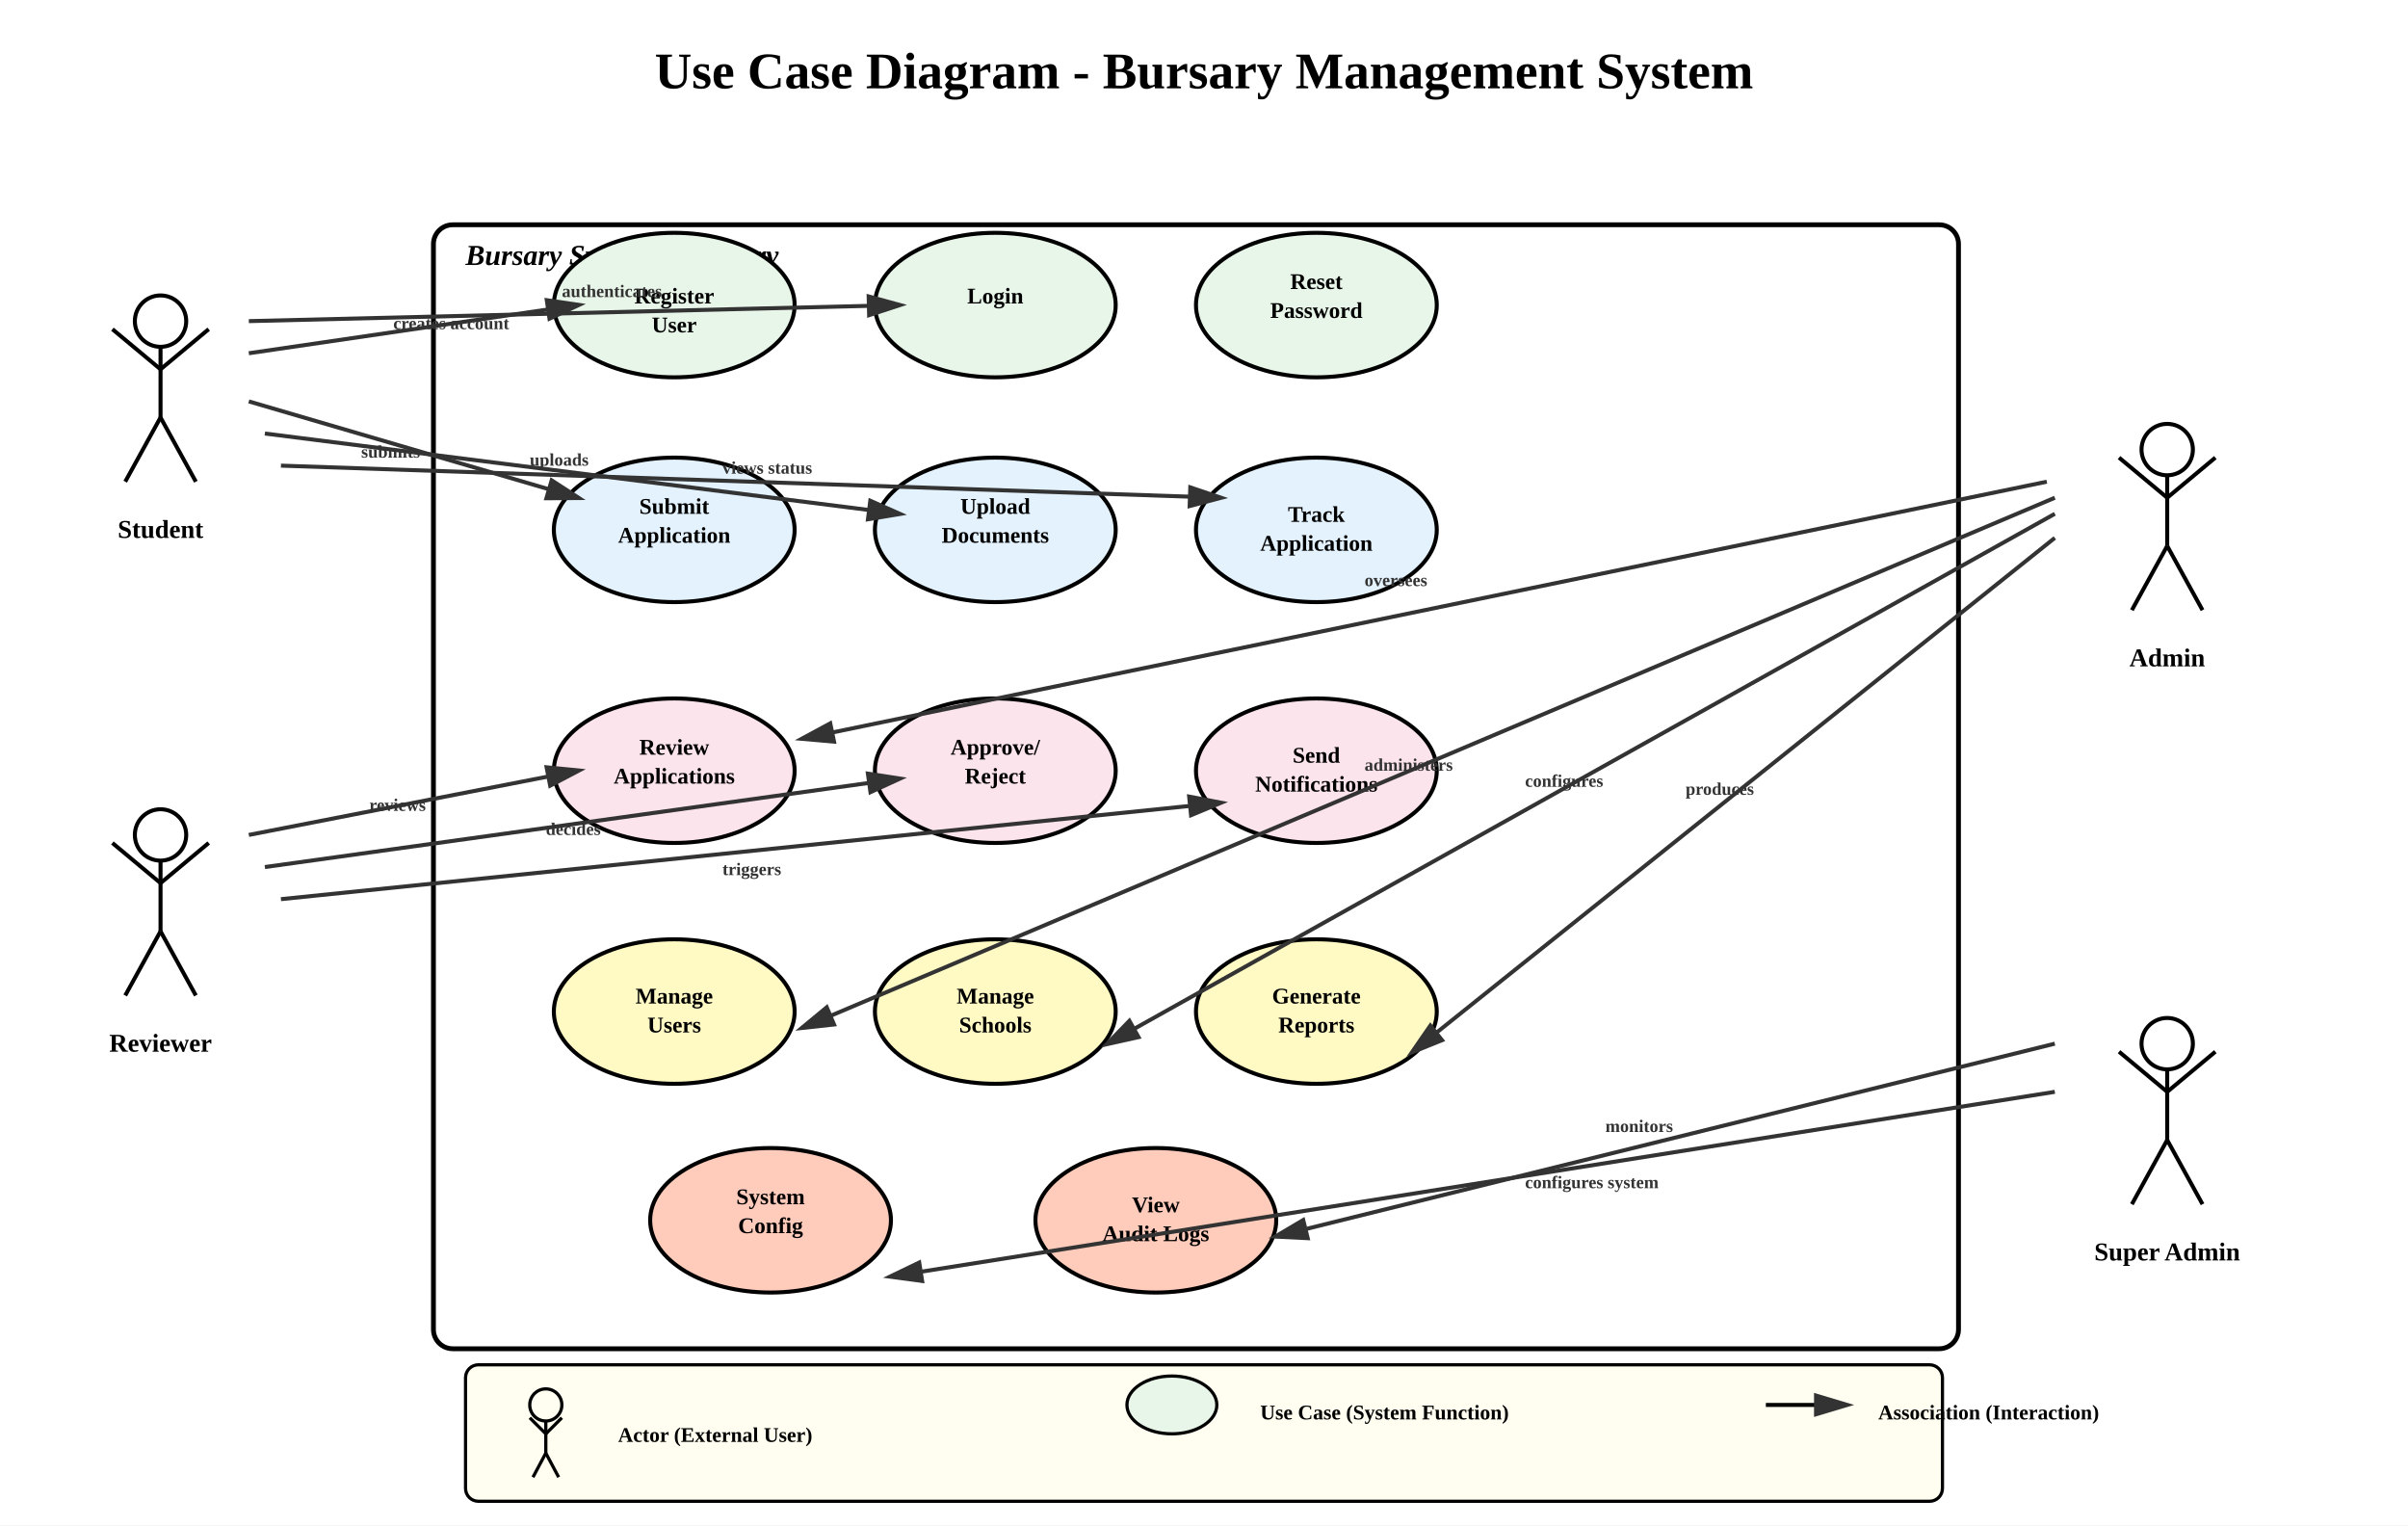
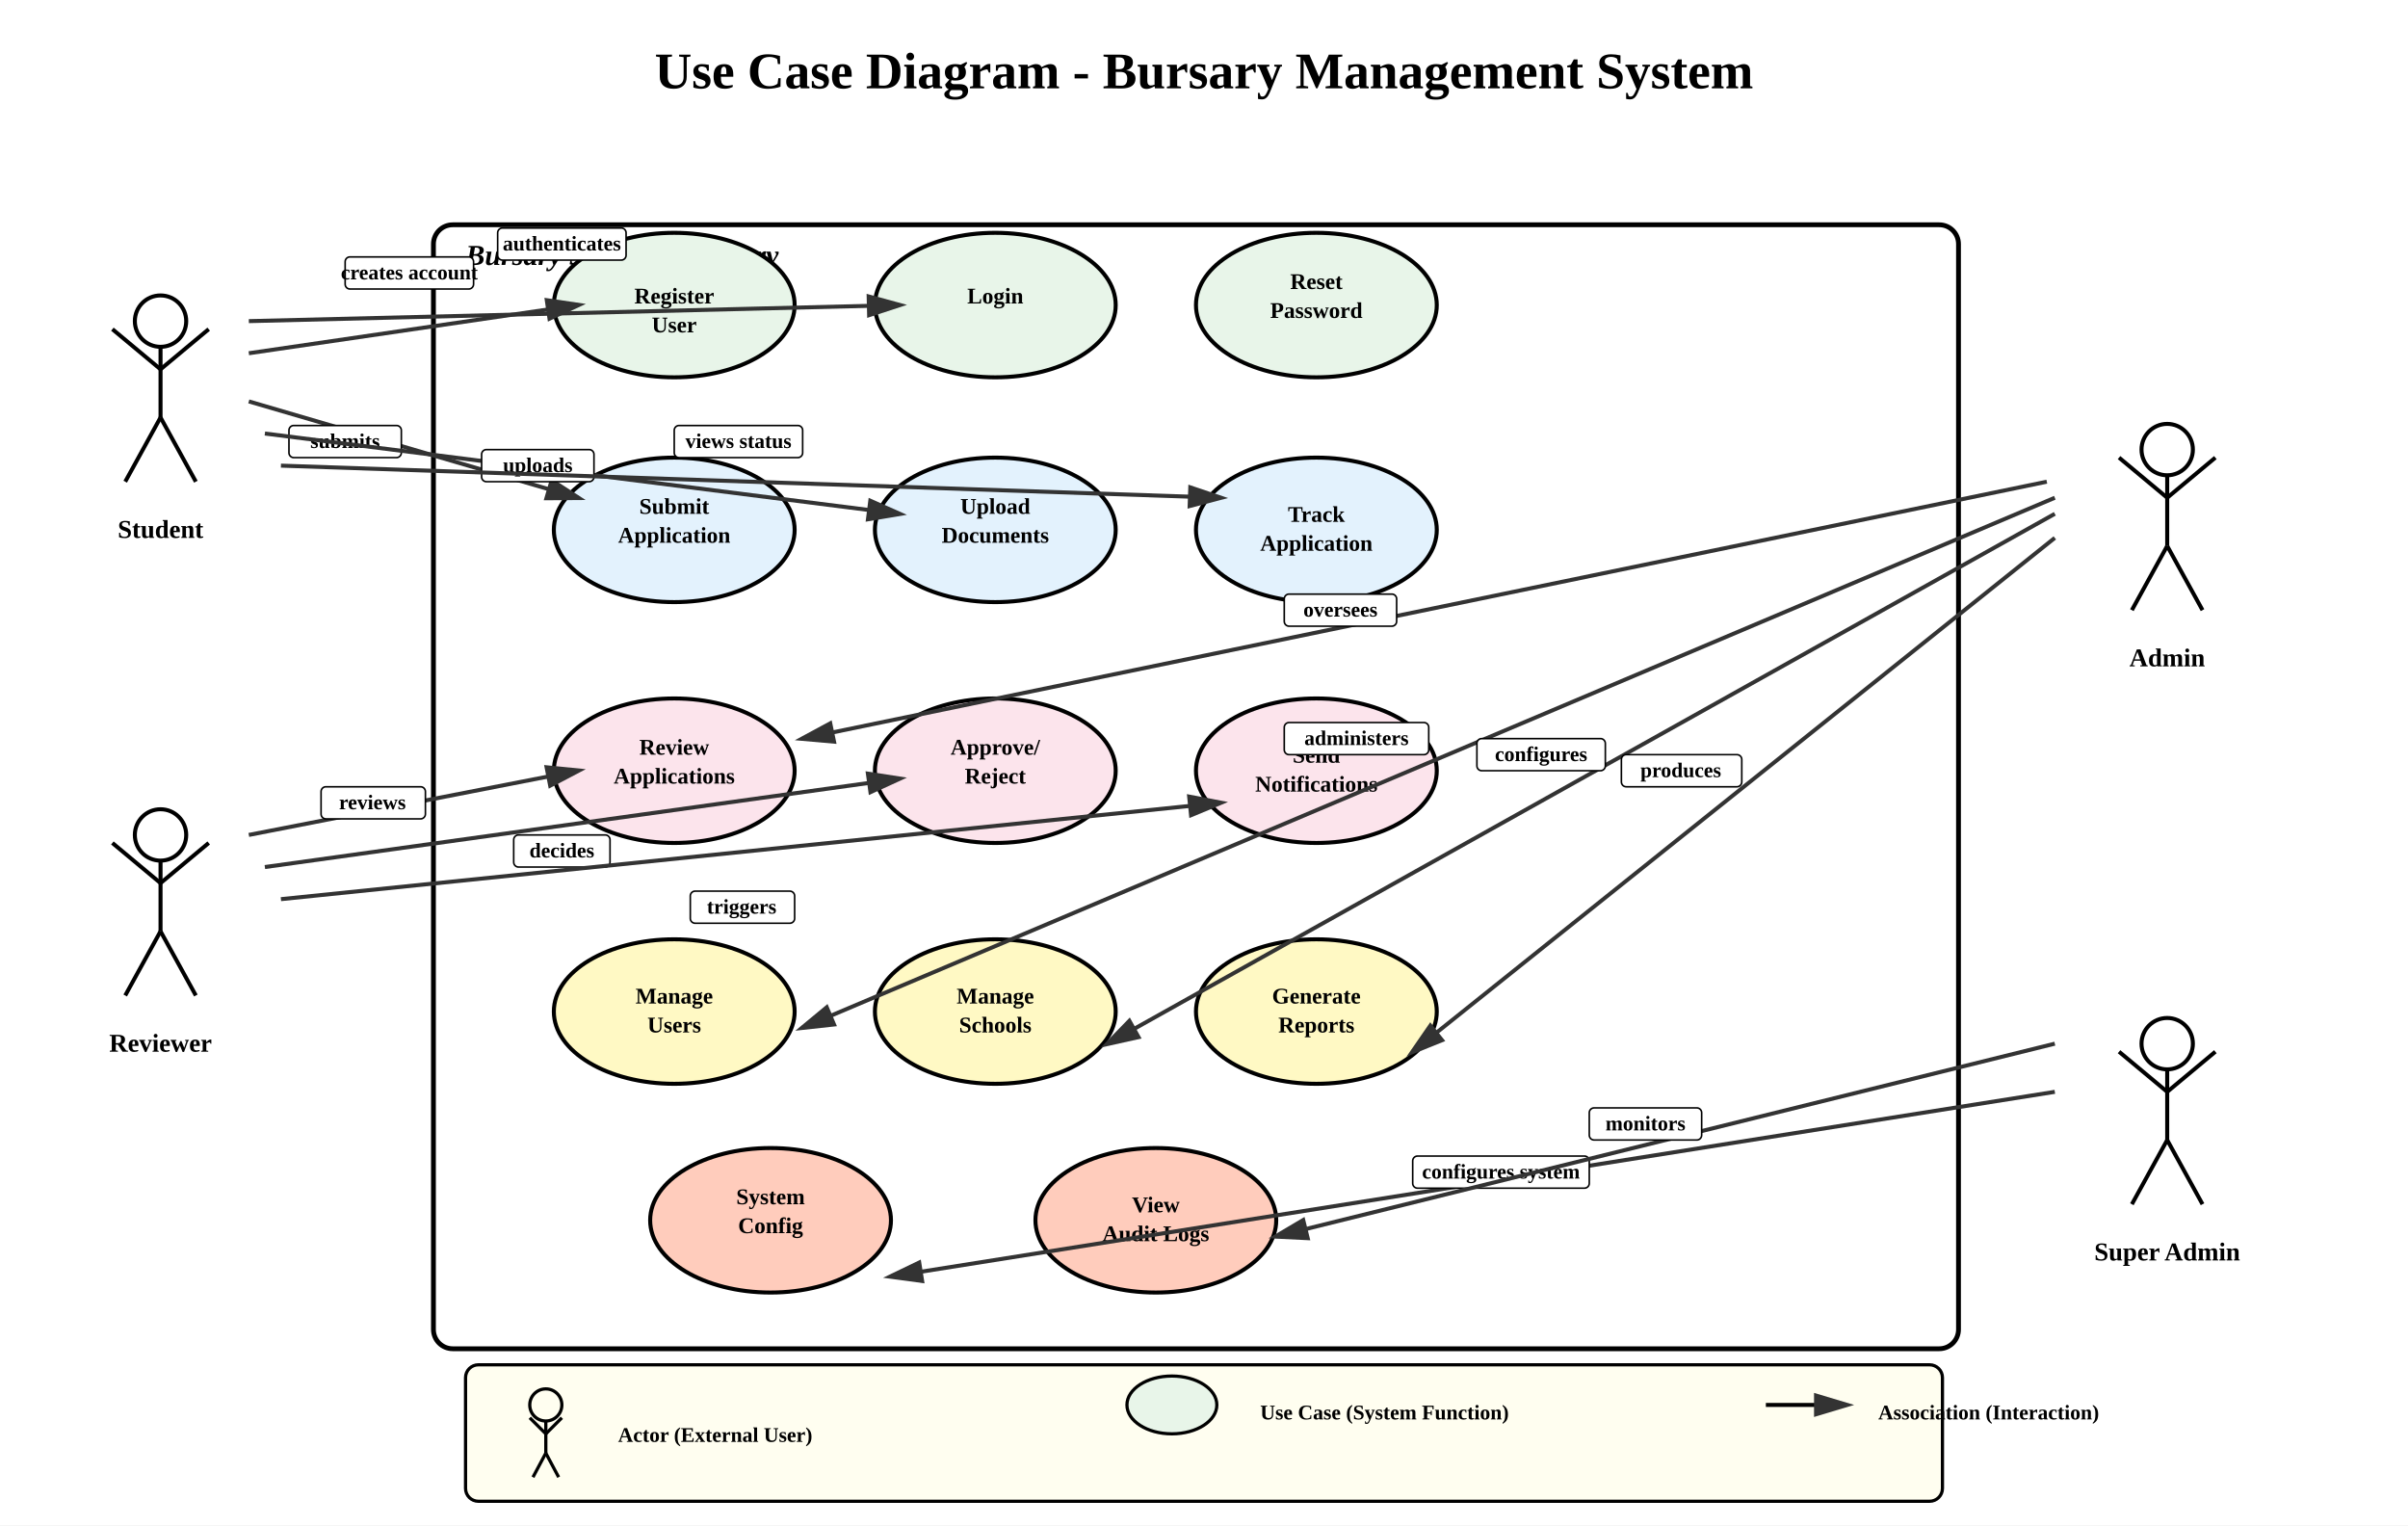
<svg xmlns="http://www.w3.org/2000/svg" viewBox="0 0 1500 950">
  <defs>
    <style>
      .title { font-size: 32px; font-weight: bold; fill: #000; }
      .actor-label { font-size: 16px; font-weight: bold; fill: #000; text-anchor: middle; }
      .usecase-label { font-size: 14px; text-anchor: middle; fill: #000; font-weight: bold; }
      .boundary-label { font-size: 18px; fill: #000; font-style: italic; font-weight: bold; }
      .relationship-line { stroke: #333; stroke-width: 2.5; fill: none; }
-       .arrow-label { font-size: 11px; fill: #333; font-weight: bold; }
+       .arrow-label { font-size: 13px; fill: #000; font-weight: bold; }
    </style>
    <marker id="arrowhead" markerWidth="10" markerHeight="10" refX="8" refY="3" orient="auto">
      <polygon points="0 0, 10 3, 0 6" fill="#333" />
    </marker>
  </defs>
  <rect width="1500" height="950" fill="#ffffff" />
  <text x="750" y="55" text-anchor="middle" class="title">Use Case Diagram - Bursary Management System</text>
  <rect x="270" y="140" width="950" height="700" fill="none" stroke="#000" stroke-width="3" rx="12" />
  <text x="290" y="165" class="boundary-label">Bursary System Boundary</text>
  <g id="actor-student">
    <circle cx="100" cy="200" r="16" fill="none" stroke="#000" stroke-width="2.5" />
    <line x1="100" y1="216" x2="100" y2="260" stroke="#000" stroke-width="2.5" />
    <line x1="100" y1="230" x2="70" y2="205" stroke="#000" stroke-width="2.5" />
    <line x1="100" y1="230" x2="130" y2="205" stroke="#000" stroke-width="2.5" />
    <line x1="100" y1="260" x2="78" y2="300" stroke="#000" stroke-width="2.5" />
    <line x1="100" y1="260" x2="122" y2="300" stroke="#000" stroke-width="2.5" />
    <text x="100" y="335" class="actor-label">Student</text>
  </g>
  <g id="actor-reviewer">
    <circle cx="100" cy="520" r="16" fill="none" stroke="#000" stroke-width="2.5" />
    <line x1="100" y1="536" x2="100" y2="580" stroke="#000" stroke-width="2.5" />
    <line x1="100" y1="550" x2="70" y2="525" stroke="#000" stroke-width="2.5" />
    <line x1="100" y1="550" x2="130" y2="525" stroke="#000" stroke-width="2.5" />
    <line x1="100" y1="580" x2="78" y2="620" stroke="#000" stroke-width="2.5" />
    <line x1="100" y1="580" x2="122" y2="620" stroke="#000" stroke-width="2.5" />
    <text x="100" y="655" class="actor-label">Reviewer</text>
  </g>
  <g id="actor-admin">
    <circle cx="1350" cy="280" r="16" fill="none" stroke="#000" stroke-width="2.5" />
    <line x1="1350" y1="296" x2="1350" y2="340" stroke="#000" stroke-width="2.5" />
    <line x1="1350" y1="310" x2="1320" y2="285" stroke="#000" stroke-width="2.5" />
    <line x1="1350" y1="310" x2="1380" y2="285" stroke="#000" stroke-width="2.5" />
    <line x1="1350" y1="340" x2="1328" y2="380" stroke="#000" stroke-width="2.5" />
    <line x1="1350" y1="340" x2="1372" y2="380" stroke="#000" stroke-width="2.5" />
    <text x="1350" y="415" class="actor-label">Admin</text>
  </g>
  <g id="actor-superadmin">
    <circle cx="1350" cy="650" r="16" fill="none" stroke="#000" stroke-width="2.5" />
    <line x1="1350" y1="666" x2="1350" y2="710" stroke="#000" stroke-width="2.5" />
    <line x1="1350" y1="680" x2="1320" y2="655" stroke="#000" stroke-width="2.5" />
    <line x1="1350" y1="680" x2="1380" y2="655" stroke="#000" stroke-width="2.5" />
    <line x1="1350" y1="710" x2="1328" y2="750" stroke="#000" stroke-width="2.5" />
    <line x1="1350" y1="710" x2="1372" y2="750" stroke="#000" stroke-width="2.5" />
    <text x="1350" y="785" class="actor-label">Super Admin</text>
  </g>
  <ellipse cx="420" cy="190" rx="75" ry="45" fill="#e8f5e9" stroke="#000" stroke-width="2.5" />
  <text x="420" y="189" class="usecase-label">Register</text>
  <text x="420" y="207" class="usecase-label">User</text>
  <ellipse cx="620" cy="190" rx="75" ry="45" fill="#e8f5e9" stroke="#000" stroke-width="2.5" />
  <text x="620" y="189" class="usecase-label">Login</text>
  <ellipse cx="820" cy="190" rx="75" ry="45" fill="#e8f5e9" stroke="#000" stroke-width="2.5" />
  <text x="820" y="180" class="usecase-label">Reset</text>
  <text x="820" y="198" class="usecase-label">Password</text>
  <ellipse cx="420" cy="330" rx="75" ry="45" fill="#e3f2fd" stroke="#000" stroke-width="2.5" />
  <text x="420" y="320" class="usecase-label">Submit</text>
  <text x="420" y="338" class="usecase-label">Application</text>
  <ellipse cx="620" cy="330" rx="75" ry="45" fill="#e3f2fd" stroke="#000" stroke-width="2.5" />
  <text x="620" y="320" class="usecase-label">Upload</text>
  <text x="620" y="338" class="usecase-label">Documents</text>
  <ellipse cx="820" cy="330" rx="75" ry="45" fill="#e3f2fd" stroke="#000" stroke-width="2.5" />
  <text x="820" y="325" class="usecase-label">Track</text>
  <text x="820" y="343" class="usecase-label">Application</text>
  <ellipse cx="420" cy="480" rx="75" ry="45" fill="#fce4ec" stroke="#000" stroke-width="2.5" />
  <text x="420" y="470" class="usecase-label">Review</text>
  <text x="420" y="488" class="usecase-label">Applications</text>
  <ellipse cx="620" cy="480" rx="75" ry="45" fill="#fce4ec" stroke="#000" stroke-width="2.5" />
  <text x="620" y="470" class="usecase-label">Approve/</text>
  <text x="620" y="488" class="usecase-label">Reject</text>
  <ellipse cx="820" cy="480" rx="75" ry="45" fill="#fce4ec" stroke="#000" stroke-width="2.5" />
  <text x="820" y="475" class="usecase-label">Send</text>
  <text x="820" y="493" class="usecase-label">Notifications</text>
  <ellipse cx="420" cy="630" rx="75" ry="45" fill="#fff9c4" stroke="#000" stroke-width="2.5" />
  <text x="420" y="625" class="usecase-label">Manage</text>
  <text x="420" y="643" class="usecase-label">Users</text>
  <ellipse cx="620" cy="630" rx="75" ry="45" fill="#fff9c4" stroke="#000" stroke-width="2.5" />
  <text x="620" y="625" class="usecase-label">Manage</text>
  <text x="620" y="643" class="usecase-label">Schools</text>
  <ellipse cx="820" cy="630" rx="75" ry="45" fill="#fff9c4" stroke="#000" stroke-width="2.5" />
  <text x="820" y="625" class="usecase-label">Generate</text>
  <text x="820" y="643" class="usecase-label">Reports</text>
  <ellipse cx="480" cy="760" rx="75" ry="45" fill="#ffccbc" stroke="#000" stroke-width="2.5" />
  <text x="480" y="750" class="usecase-label">System</text>
  <text x="480" y="768" class="usecase-label">Config</text>
  <ellipse cx="720" cy="760" rx="75" ry="45" fill="#ffccbc" stroke="#000" stroke-width="2.5" />
  <text x="720" y="755" class="usecase-label">View</text>
  <text x="720" y="773" class="usecase-label">Audit Logs</text>
  <line x1="155" y1="220" x2="360" y2="190" class="relationship-line" marker-end="url(#arrowhead)" />
-   <text x="245" y="205" class="arrow-label">creates account</text>
+   <rect x="215" y="160" width="80" height="20" fill="#ffffff" stroke="#000" stroke-width="1" rx="3" />
+   <text x="255" y="174" class="arrow-label" text-anchor="middle">creates account</text>
  <line x1="155" y1="200" x2="560" y2="190" class="relationship-line" marker-end="url(#arrowhead)" />
-   <text x="350" y="185" class="arrow-label">authenticates</text>
+   <rect x="310" y="142" width="80" height="20" fill="#ffffff" stroke="#000" stroke-width="1" rx="3" />
+   <text x="350" y="156" class="arrow-label" text-anchor="middle">authenticates</text>
  <line x1="155" y1="250" x2="360" y2="310" class="relationship-line" marker-end="url(#arrowhead)" />
-   <text x="225" y="285" class="arrow-label">submits</text>
+   <rect x="180" y="265" width="70" height="20" fill="#ffffff" stroke="#000" stroke-width="1" rx="3" />
+   <text x="215" y="279" class="arrow-label" text-anchor="middle">submits</text>
  <line x1="165" y1="270" x2="560" y2="320" class="relationship-line" marker-end="url(#arrowhead)" />
-   <text x="330" y="290" class="arrow-label">uploads</text>
+   <rect x="300" y="280" width="70" height="20" fill="#ffffff" stroke="#000" stroke-width="1" rx="3" />
+   <text x="335" y="294" class="arrow-label" text-anchor="middle">uploads</text>
  <line x1="175" y1="290" x2="760" y2="310" class="relationship-line" marker-end="url(#arrowhead)" />
-   <text x="450" y="295" class="arrow-label">views status</text>
+   <rect x="420" y="265" width="80" height="20" fill="#ffffff" stroke="#000" stroke-width="1" rx="3" />
+   <text x="460" y="279" class="arrow-label" text-anchor="middle">views status</text>
  <line x1="155" y1="520" x2="360" y2="480" class="relationship-line" marker-end="url(#arrowhead)" />
-   <text x="230" y="505" class="arrow-label">reviews</text>
+   <rect x="200" y="490" width="65" height="20" fill="#ffffff" stroke="#000" stroke-width="1" rx="3" />
+   <text x="232" y="504" class="arrow-label" text-anchor="middle">reviews</text>
  <line x1="165" y1="540" x2="560" y2="485" class="relationship-line" marker-end="url(#arrowhead)" />
-   <text x="340" y="520" class="arrow-label">decides</text>
+   <rect x="320" y="520" width="60" height="20" fill="#ffffff" stroke="#000" stroke-width="1" rx="3" />
+   <text x="350" y="534" class="arrow-label" text-anchor="middle">decides</text>
  <line x1="175" y1="560" x2="760" y2="500" class="relationship-line" marker-end="url(#arrowhead)" />
-   <text x="450" y="545" class="arrow-label">triggers</text>
+   <rect x="430" y="555" width="65" height="20" fill="#ffffff" stroke="#000" stroke-width="1" rx="3" />
+   <text x="462" y="569" class="arrow-label" text-anchor="middle">triggers</text>
  <line x1="1280" y1="310" x2="500" y2="640" class="relationship-line" marker-end="url(#arrowhead)" />
-   <text x="850" y="480" class="arrow-label">administers</text>
+   <rect x="800" y="450" width="90" height="20" fill="#ffffff" stroke="#000" stroke-width="1" rx="3" />
+   <text x="845" y="464" class="arrow-label" text-anchor="middle">administers</text>
  <line x1="1280" y1="320" x2="690" y2="650" class="relationship-line" marker-end="url(#arrowhead)" />
-   <text x="950" y="490" class="arrow-label">configures</text>
+   <rect x="920" y="460" width="80" height="20" fill="#ffffff" stroke="#000" stroke-width="1" rx="3" />
+   <text x="960" y="474" class="arrow-label" text-anchor="middle">configures</text>
  <line x1="1280" y1="335" x2="880" y2="655" class="relationship-line" marker-end="url(#arrowhead)" />
-   <text x="1050" y="495" class="arrow-label">produces</text>
+   <rect x="1010" y="470" width="75" height="20" fill="#ffffff" stroke="#000" stroke-width="1" rx="3" />
+   <text x="1047" y="484" class="arrow-label" text-anchor="middle">produces</text>
  <line x1="1275" y1="300" x2="500" y2="460" class="relationship-line" marker-end="url(#arrowhead)" />
-   <text x="850" y="365" class="arrow-label">oversees</text>
+   <rect x="800" y="370" width="70" height="20" fill="#ffffff" stroke="#000" stroke-width="1" rx="3" />
+   <text x="835" y="384" class="arrow-label" text-anchor="middle">oversees</text>
  <line x1="1280" y1="680" x2="555" y2="795" class="relationship-line" marker-end="url(#arrowhead)" />
-   <text x="950" y="740" class="arrow-label">configures system</text>
+   <rect x="880" y="720" width="110" height="20" fill="#ffffff" stroke="#000" stroke-width="1" rx="3" />
+   <text x="935" y="734" class="arrow-label" text-anchor="middle">configures system</text>
  <line x1="1280" y1="650" x2="795" y2="770" class="relationship-line" marker-end="url(#arrowhead)" />
-   <text x="1000" y="705" class="arrow-label">monitors</text>
+   <rect x="990" y="690" width="70" height="20" fill="#ffffff" stroke="#000" stroke-width="1" rx="3" />
+   <text x="1025" y="704" class="arrow-label" text-anchor="middle">monitors</text>
  <rect x="290" y="850" width="920" height="85" fill="#fffef0" stroke="#000" stroke-width="2" rx="8" />
  <circle cx="340" cy="875" r="10" fill="none" stroke="#000" stroke-width="2" />
  <line x1="340" y1="885" x2="340" y2="905" stroke="#000" stroke-width="2" />
  <line x1="340" y1="893" x2="330" y2="883" stroke="#000" stroke-width="2" />
  <line x1="340" y1="893" x2="350" y2="883" stroke="#000" stroke-width="2" />
  <line x1="340" y1="905" x2="332" y2="920" stroke="#000" stroke-width="2" />
  <line x1="340" y1="905" x2="348" y2="920" stroke="#000" stroke-width="2" />
  <text x="385" y="898" font-size="13" fill="#000" font-weight="bold">Actor (External User)</text>
  <ellipse cx="730" cy="875" rx="28" ry="18" fill="#e8f5e9" stroke="#000" stroke-width="2" />
  <text x="785" y="884" font-size="13" fill="#000" font-weight="bold">Use Case (System Function)</text>
  <line x1="1100" y1="875" x2="1150" y2="875" stroke="#000" stroke-width="2.5" marker-end="url(#arrowhead)" />
  <text x="1170" y="884" font-size="13" fill="#000" font-weight="bold">Association (Interaction)</text>
</svg>
